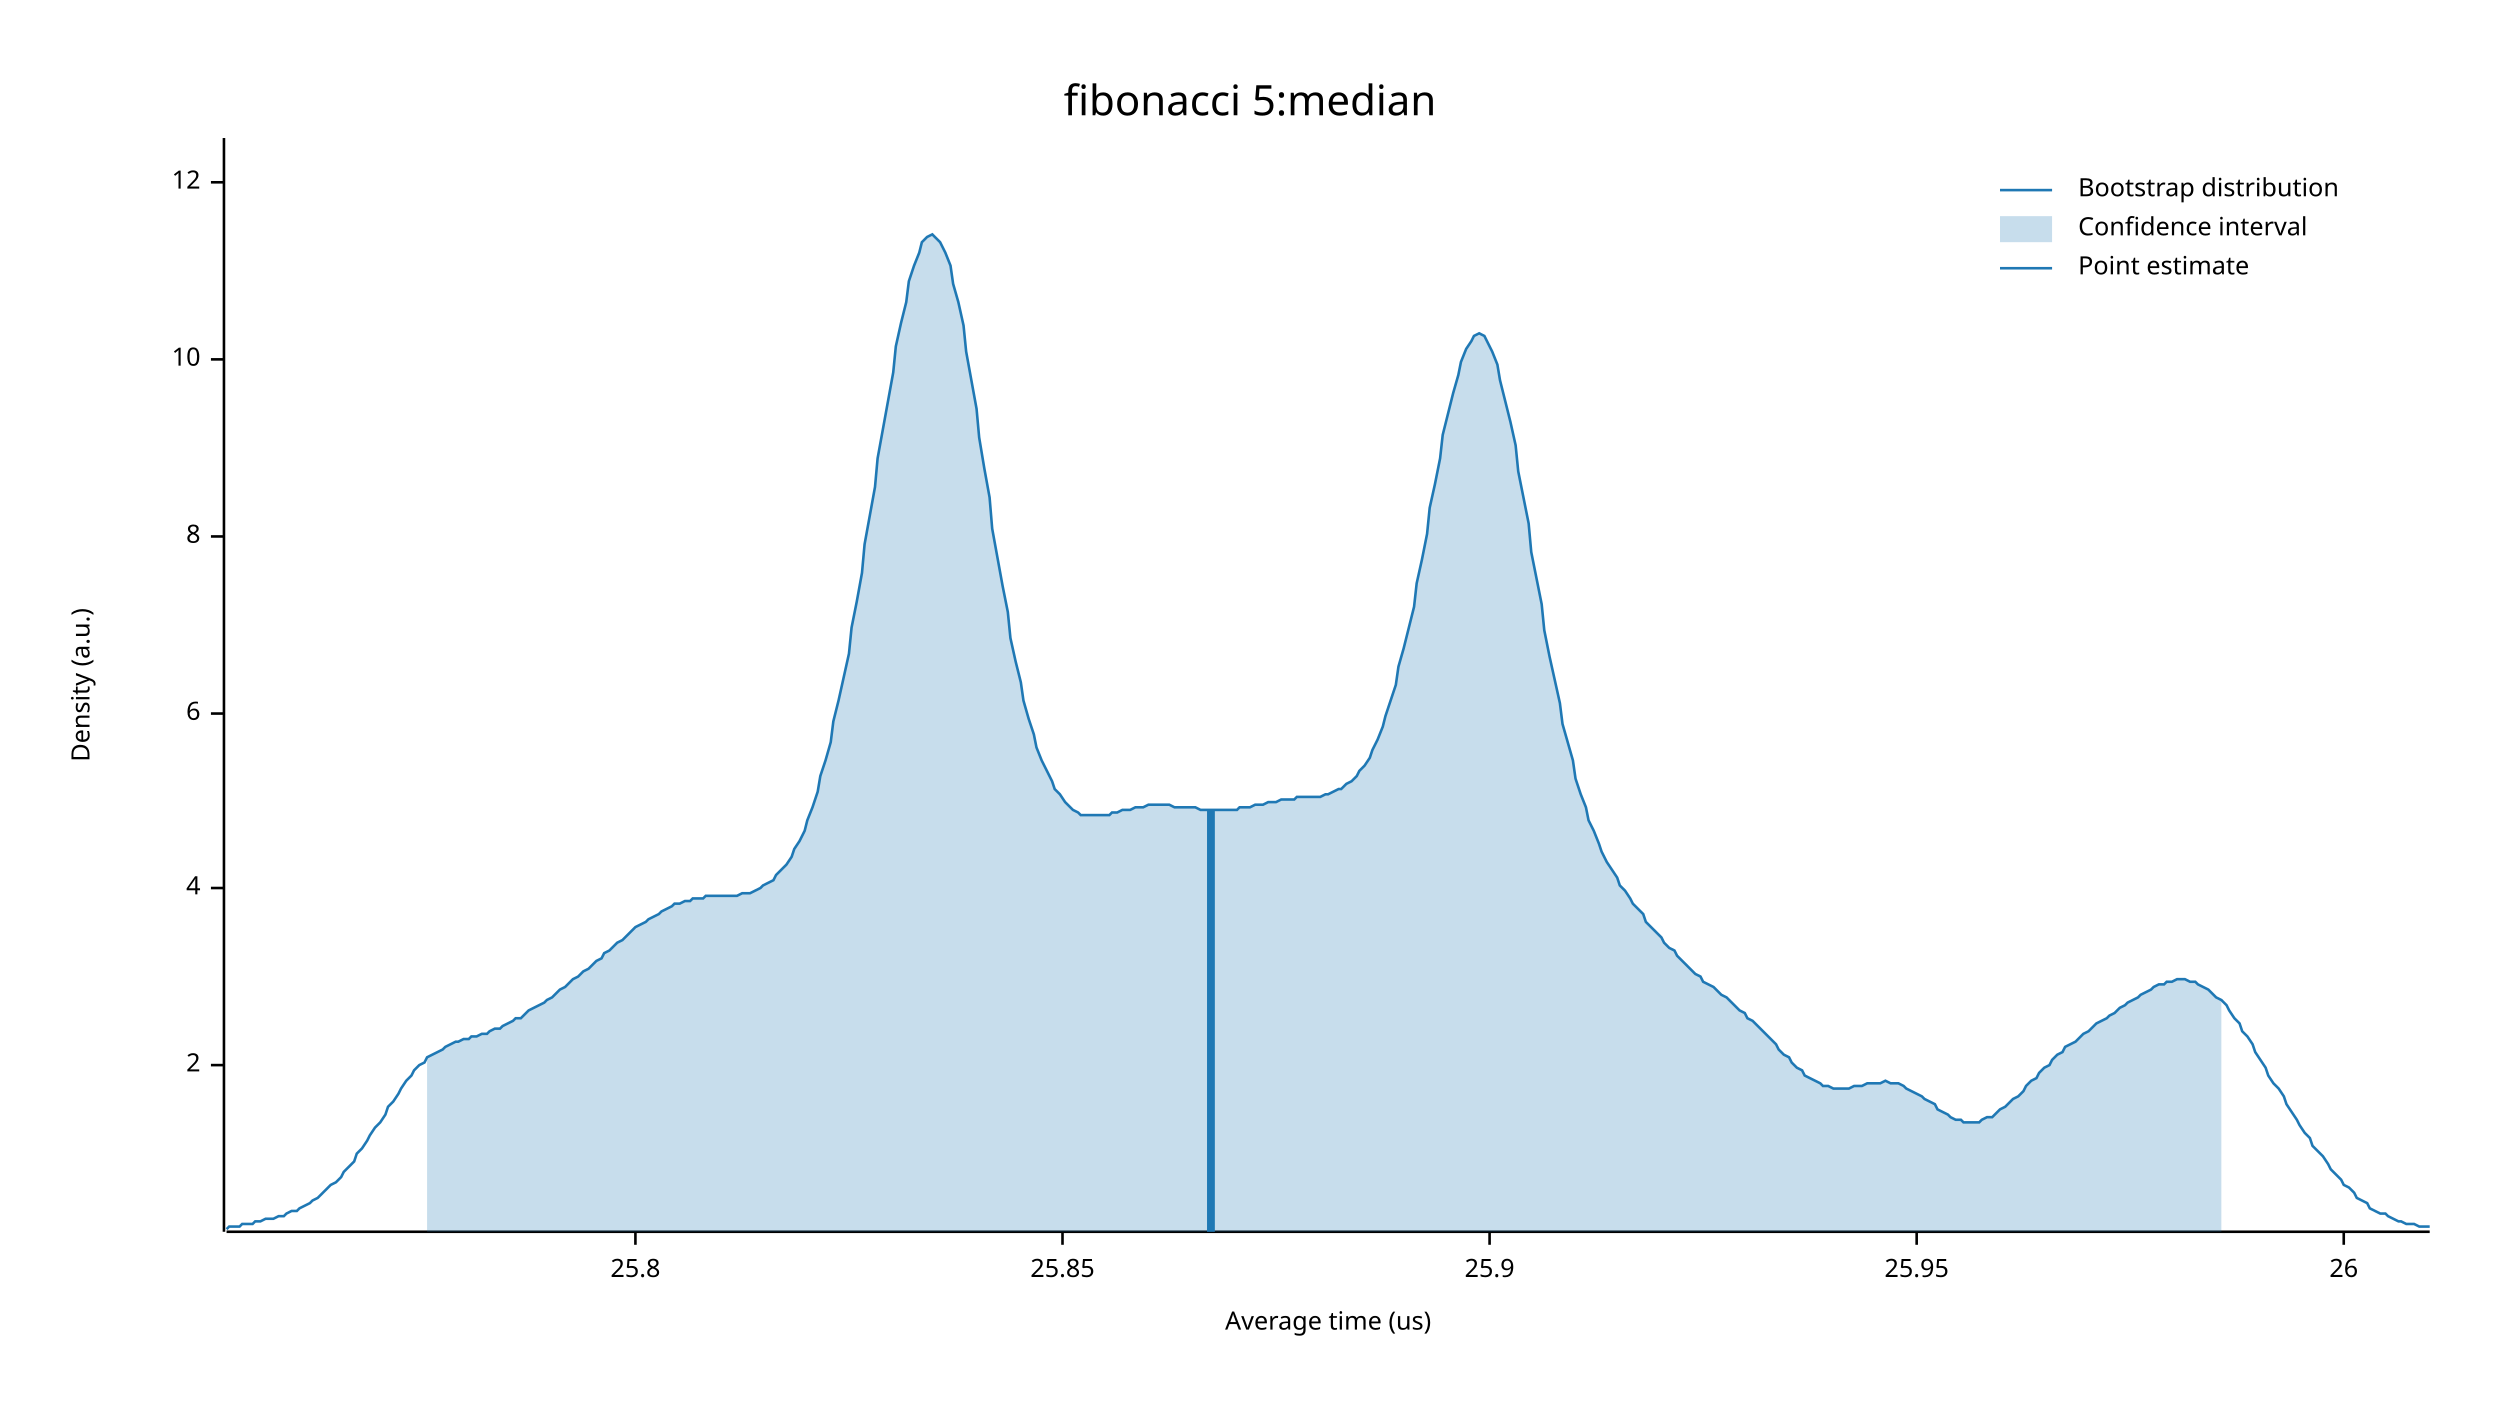
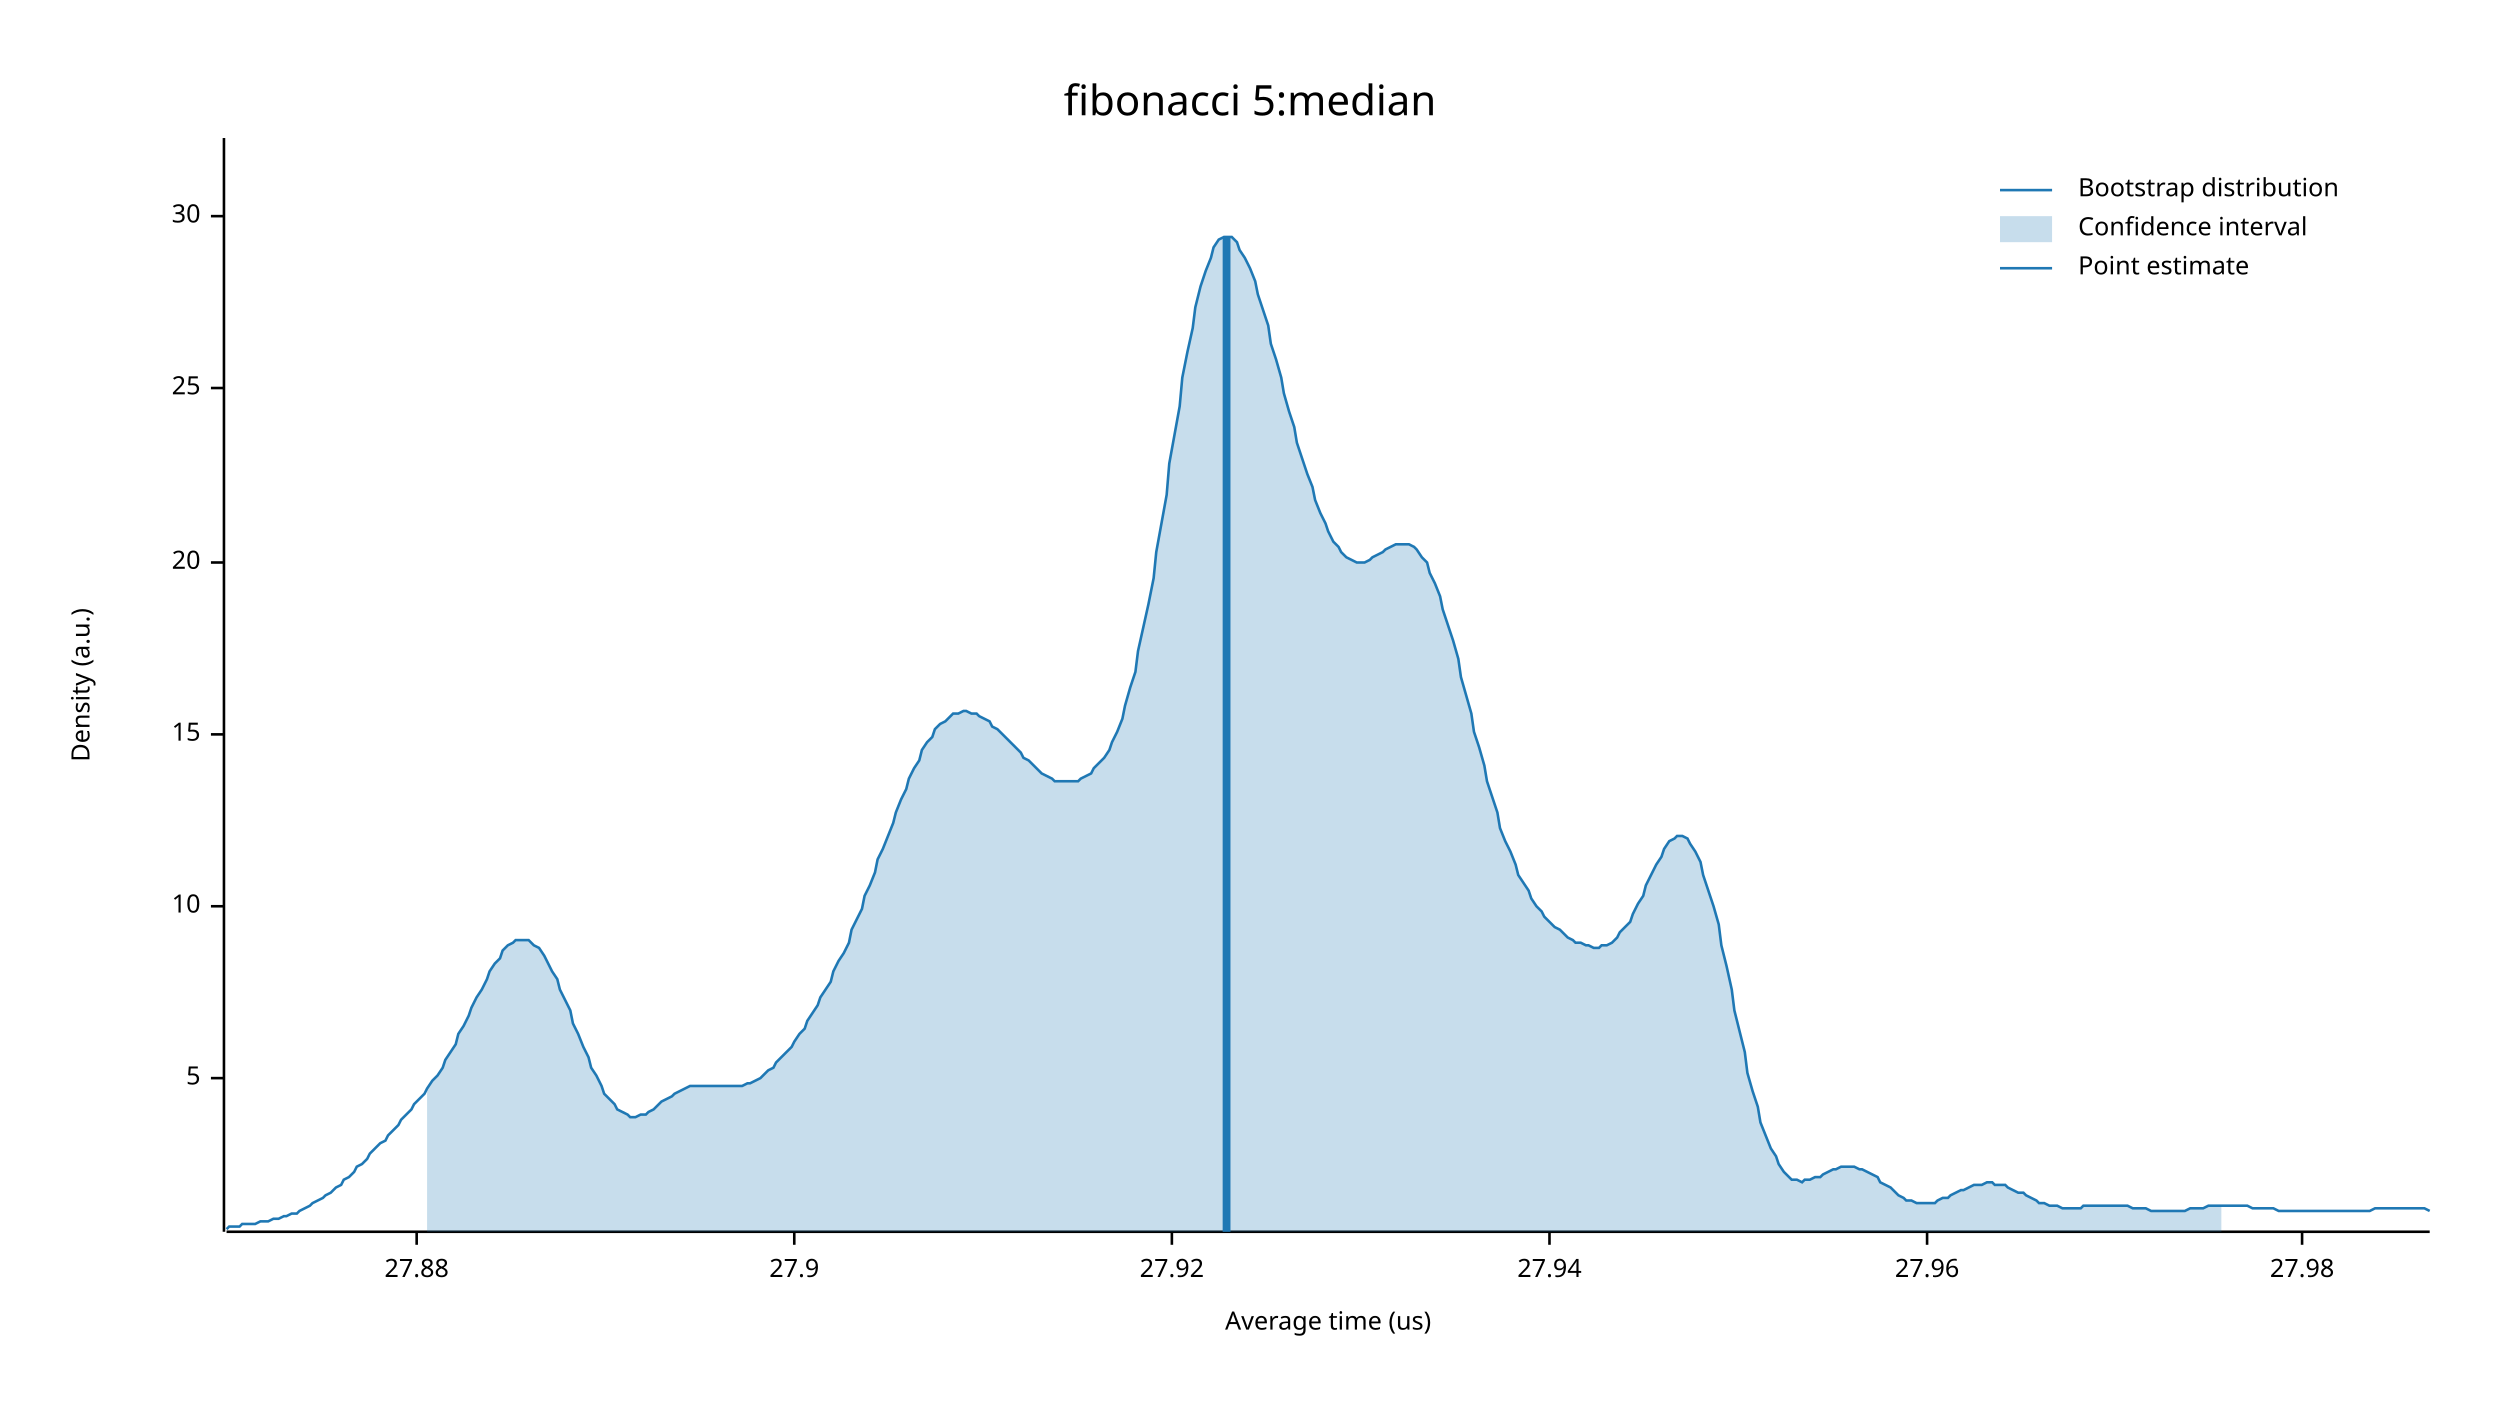
<svg xmlns="http://www.w3.org/2000/svg" width="960" height="540">
  <text x="480" y="32" dy="0.76em" text-anchor="middle" font-family="sans-serif" font-size="16.129" opacity="1" fill="#000000">
fibonacci 5:median
</text>
  <text x="27" y="263" dy="0.76em" text-anchor="middle" font-family="sans-serif" font-size="9.677" opacity="1" fill="#000000" transform="rotate(270, 27, 263)">
Density (a.u.)
</text>
  <text x="510" y="513" dy="-0.5ex" text-anchor="middle" font-family="sans-serif" font-size="9.677" opacity="1" fill="#000000">
Average time (us)
</text>
  <polyline fill="none" opacity="1" stroke="#000000" stroke-width="1" points="86,53 86,473 " />
-   <text x="77" y="409" dy="0.5ex" text-anchor="end" font-family="sans-serif" font-size="9.677" opacity="1" fill="#000000">
- 2
+   <text x="77" y="414" dy="0.5ex" text-anchor="end" font-family="sans-serif" font-size="9.677" opacity="1" fill="#000000">
+ 5
</text>
-   <polyline fill="none" opacity="1" stroke="#000000" stroke-width="1" points="81,409 86,409 " />
-   <text x="77" y="341" dy="0.5ex" text-anchor="end" font-family="sans-serif" font-size="9.677" opacity="1" fill="#000000">
- 4
- </text>
-   <polyline fill="none" opacity="1" stroke="#000000" stroke-width="1" points="81,341 86,341 " />
-   <text x="77" y="274" dy="0.5ex" text-anchor="end" font-family="sans-serif" font-size="9.677" opacity="1" fill="#000000">
- 6
- </text>
-   <polyline fill="none" opacity="1" stroke="#000000" stroke-width="1" points="81,274 86,274 " />
-   <text x="77" y="206" dy="0.5ex" text-anchor="end" font-family="sans-serif" font-size="9.677" opacity="1" fill="#000000">
- 8
- </text>
-   <polyline fill="none" opacity="1" stroke="#000000" stroke-width="1" points="81,206 86,206 " />
-   <text x="77" y="138" dy="0.5ex" text-anchor="end" font-family="sans-serif" font-size="9.677" opacity="1" fill="#000000">
+   <polyline fill="none" opacity="1" stroke="#000000" stroke-width="1" points="81,414 86,414 " />
+   <text x="77" y="348" dy="0.5ex" text-anchor="end" font-family="sans-serif" font-size="9.677" opacity="1" fill="#000000">
10
</text>
-   <polyline fill="none" opacity="1" stroke="#000000" stroke-width="1" points="81,138 86,138 " />
-   <text x="77" y="70" dy="0.5ex" text-anchor="end" font-family="sans-serif" font-size="9.677" opacity="1" fill="#000000">
- 12
+   <polyline fill="none" opacity="1" stroke="#000000" stroke-width="1" points="81,348 86,348 " />
+   <text x="77" y="282" dy="0.5ex" text-anchor="end" font-family="sans-serif" font-size="9.677" opacity="1" fill="#000000">
+ 15
</text>
-   <polyline fill="none" opacity="1" stroke="#000000" stroke-width="1" points="81,70 86,70 " />
+   <polyline fill="none" opacity="1" stroke="#000000" stroke-width="1" points="81,282 86,282 " />
+   <text x="77" y="216" dy="0.5ex" text-anchor="end" font-family="sans-serif" font-size="9.677" opacity="1" fill="#000000">
+ 20
+ </text>
+   <polyline fill="none" opacity="1" stroke="#000000" stroke-width="1" points="81,216 86,216 " />
+   <text x="77" y="149" dy="0.5ex" text-anchor="end" font-family="sans-serif" font-size="9.677" opacity="1" fill="#000000">
+ 25
+ </text>
+   <polyline fill="none" opacity="1" stroke="#000000" stroke-width="1" points="81,149 86,149 " />
+   <text x="77" y="83" dy="0.5ex" text-anchor="end" font-family="sans-serif" font-size="9.677" opacity="1" fill="#000000">
+ 30
+ </text>
+   <polyline fill="none" opacity="1" stroke="#000000" stroke-width="1" points="81,83 86,83 " />
  <polyline fill="none" opacity="1" stroke="#000000" stroke-width="1" points="87,473 933,473 " />
-   <text x="244" y="483" dy="0.76em" text-anchor="middle" font-family="sans-serif" font-size="9.677" opacity="1" fill="#000000">
- 25.8
+   <text x="160" y="483" dy="0.76em" text-anchor="middle" font-family="sans-serif" font-size="9.677" opacity="1" fill="#000000">
+ 27.88
</text>
-   <polyline fill="none" opacity="1" stroke="#000000" stroke-width="1" points="244,473 244,478 " />
-   <text x="408" y="483" dy="0.76em" text-anchor="middle" font-family="sans-serif" font-size="9.677" opacity="1" fill="#000000">
- 25.85
+   <polyline fill="none" opacity="1" stroke="#000000" stroke-width="1" points="160,473 160,478 " />
+   <text x="305" y="483" dy="0.76em" text-anchor="middle" font-family="sans-serif" font-size="9.677" opacity="1" fill="#000000">
+ 27.9
</text>
-   <polyline fill="none" opacity="1" stroke="#000000" stroke-width="1" points="408,473 408,478 " />
-   <text x="572" y="483" dy="0.76em" text-anchor="middle" font-family="sans-serif" font-size="9.677" opacity="1" fill="#000000">
- 25.9
+   <polyline fill="none" opacity="1" stroke="#000000" stroke-width="1" points="305,473 305,478 " />
+   <text x="450" y="483" dy="0.76em" text-anchor="middle" font-family="sans-serif" font-size="9.677" opacity="1" fill="#000000">
+ 27.92
</text>
-   <polyline fill="none" opacity="1" stroke="#000000" stroke-width="1" points="572,473 572,478 " />
-   <text x="736" y="483" dy="0.76em" text-anchor="middle" font-family="sans-serif" font-size="9.677" opacity="1" fill="#000000">
- 25.95
+   <polyline fill="none" opacity="1" stroke="#000000" stroke-width="1" points="450,473 450,478 " />
+   <text x="595" y="483" dy="0.76em" text-anchor="middle" font-family="sans-serif" font-size="9.677" opacity="1" fill="#000000">
+ 27.94
</text>
-   <polyline fill="none" opacity="1" stroke="#000000" stroke-width="1" points="736,473 736,478 " />
-   <text x="900" y="483" dy="0.76em" text-anchor="middle" font-family="sans-serif" font-size="9.677" opacity="1" fill="#000000">
- 26
+   <polyline fill="none" opacity="1" stroke="#000000" stroke-width="1" points="595,473 595,478 " />
+   <text x="740" y="483" dy="0.76em" text-anchor="middle" font-family="sans-serif" font-size="9.677" opacity="1" fill="#000000">
+ 27.96
</text>
-   <polyline fill="none" opacity="1" stroke="#000000" stroke-width="1" points="900,473 900,478 " />
-   <polyline fill="none" opacity="1" stroke="#1F78B4" stroke-width="1" points="87,472 88,471 90,471 92,471 93,470 95,470 97,470 98,469 100,469 102,468 103,468 105,468 107,467 109,467 110,466 112,465 114,465 115,464 117,463 119,462 120,461 122,460 124,458 125,457 127,455 129,454 131,452 132,450 134,448 136,446 137,443 139,441 141,438 142,436 144,433 146,431 148,428 149,425 151,423 153,420 154,418 156,415 158,413 159,411 161,409 163,408 164,406 166,405 168,404 170,403 171,402 173,401 175,400 176,400 178,399 180,399 181,398 183,398 185,397 187,397 188,396 190,395 192,395 193,394 195,393 197,392 198,391 200,391 202,389 203,388 205,387 207,386 209,385 210,384 212,383 214,381 215,380 217,379 219,377 220,376 222,375 224,373 226,372 227,371 229,369 231,368 232,366 234,365 236,363 237,362 239,361 241,359 242,358 244,356 246,355 248,354 249,353 251,352 253,351 254,350 256,349 258,348 259,347 261,347 263,346 265,346 266,345 268,345 270,345 271,344 273,344 275,344 276,344 278,344 280,344 281,344 283,344 285,343 287,343 288,343 290,342 292,341 293,340 295,339 297,338 298,336 300,334 302,332 304,329 305,326 307,323 309,319 310,315 312,310 314,304 315,298 317,292 319,285 320,277 322,269 324,260 326,251 327,241 329,231 331,220 332,209 334,198 336,187 337,176 339,165 341,154 343,143 344,133 346,124 348,116 349,108 351,102 353,97 354,93 356,91 358,90 359,91 361,93 363,97 365,102 366,109 368,116 370,125 371,135 373,146 375,157 376,168 378,180 380,191 381,203 383,214 385,225 387,235 388,245 390,254 392,262 393,269 395,276 397,282 398,287 400,292 402,296 404,300 405,303 407,305 409,308 410,309 412,311 414,312 415,313 417,313 419,313 420,313 422,313 424,313 426,313 427,312 429,312 431,311 432,311 434,311 436,310 437,310 439,310 441,309 443,309 444,309 446,309 448,309 449,309 451,310 453,310 454,310 456,310 458,310 459,310 461,311 463,311 465,311 466,311 468,311 470,311 471,311 473,311 475,311 476,310 478,310 480,310 482,309 483,309 485,309 487,308 488,308 490,308 492,307 493,307 495,307 497,307 498,306 500,306 502,306 504,306 505,306 507,306 509,305 510,305 512,304 514,303 515,303 517,301 519,300 521,298 522,296 524,294 526,291 527,288 529,284 531,279 532,275 534,269 536,263 537,256 539,249 541,241 543,233 544,224 546,215 548,205 549,195 551,186 553,176 554,167 556,159 558,151 560,144 561,139 563,134 565,131 566,129 568,128 570,129 571,131 573,135 575,140 576,146 578,154 580,162 582,171 583,181 585,191 587,201 588,212 590,222 592,232 593,242 595,252 597,261 599,270 600,278 602,285 604,292 605,299 607,305 609,310 610,315 612,319 614,324 615,327 617,331 619,334 621,337 622,340 624,342 626,345 627,347 629,349 631,351 632,354 634,356 636,358 638,360 639,362 641,364 643,365 644,367 646,369 648,371 649,372 651,374 653,375 654,377 656,378 658,379 660,381 661,382 663,383 665,385 666,386 668,388 670,389 671,391 673,392 675,394 676,395 678,397 680,399 682,401 683,403 685,405 687,406 688,408 690,410 692,411 693,413 695,414 697,415 699,416 700,417 702,417 704,418 705,418 707,418 709,418 710,418 712,417 714,417 715,417 717,416 719,416 721,416 722,416 724,415 726,416 727,416 729,416 731,417 732,418 734,419 736,420 738,421 739,422 741,423 743,424 744,426 746,427 748,428 749,429 751,430 753,430 754,431 756,431 758,431 760,431 761,430 763,429 765,429 766,428 768,426 770,425 771,424 773,422 775,421 777,419 778,417 780,415 782,414 783,412 785,410 787,409 788,407 790,405 792,404 793,402 795,401 797,400 799,398 800,397 802,396 804,394 805,393 807,392 809,391 810,390 812,389 814,387 816,386 817,385 819,384 821,383 822,382 824,381 826,380 827,379 829,378 831,378 832,377 834,377 836,376 838,376 839,376 841,377 843,377 844,378 846,379 848,380 849,381 851,383 853,384 855,386 856,388 858,391 860,393 861,396 863,398 865,401 866,404 868,407 870,410 871,413 873,416 875,418 877,421 878,424 880,427 882,430 883,432 885,435 887,437 888,440 890,442 892,444 894,447 895,449 897,451 899,453 900,455 902,456 904,458 905,460 907,461 909,462 910,464 912,465 914,466 916,466 917,467 919,468 921,469 922,469 924,470 926,470 927,470 929,471 931,471 933,471 " />
-   <polygon opacity="0.25" fill="#1F78B4" points="164,406 166,405 168,404 170,403 171,402 173,401 175,400 176,400 178,399 180,399 181,398 183,398 185,397 187,397 188,396 190,395 192,395 193,394 195,393 197,392 198,391 200,391 202,389 203,388 205,387 207,386 209,385 210,384 212,383 214,381 215,380 217,379 219,377 220,376 222,375 224,373 226,372 227,371 229,369 231,368 232,366 234,365 236,363 237,362 239,361 241,359 242,358 244,356 246,355 248,354 249,353 251,352 253,351 254,350 256,349 258,348 259,347 261,347 263,346 265,346 266,345 268,345 270,345 271,344 273,344 275,344 276,344 278,344 280,344 281,344 283,344 285,343 287,343 288,343 290,342 292,341 293,340 295,339 297,338 298,336 300,334 302,332 304,329 305,326 307,323 309,319 310,315 312,310 314,304 315,298 317,292 319,285 320,277 322,269 324,260 326,251 327,241 329,231 331,220 332,209 334,198 336,187 337,176 339,165 341,154 343,143 344,133 346,124 348,116 349,108 351,102 353,97 354,93 356,91 358,90 359,91 361,93 363,97 365,102 366,109 368,116 370,125 371,135 373,146 375,157 376,168 378,180 380,191 381,203 383,214 385,225 387,235 388,245 390,254 392,262 393,269 395,276 397,282 398,287 400,292 402,296 404,300 405,303 407,305 409,308 410,309 412,311 414,312 415,313 417,313 419,313 420,313 422,313 424,313 426,313 427,312 429,312 431,311 432,311 434,311 436,310 437,310 439,310 441,309 443,309 444,309 446,309 448,309 449,309 451,310 453,310 454,310 456,310 458,310 459,310 461,311 463,311 465,311 466,311 468,311 470,311 471,311 473,311 475,311 476,310 478,310 480,310 482,309 483,309 485,309 487,308 488,308 490,308 492,307 493,307 495,307 497,307 498,306 500,306 502,306 504,306 505,306 507,306 509,305 510,305 512,304 514,303 515,303 517,301 519,300 521,298 522,296 524,294 526,291 527,288 529,284 531,279 532,275 534,269 536,263 537,256 539,249 541,241 543,233 544,224 546,215 548,205 549,195 551,186 553,176 554,167 556,159 558,151 560,144 561,139 563,134 565,131 566,129 568,128 570,129 571,131 573,135 575,140 576,146 578,154 580,162 582,171 583,181 585,191 587,201 588,212 590,222 592,232 593,242 595,252 597,261 599,270 600,278 602,285 604,292 605,299 607,305 609,310 610,315 612,319 614,324 615,327 617,331 619,334 621,337 622,340 624,342 626,345 627,347 629,349 631,351 632,354 634,356 636,358 638,360 639,362 641,364 643,365 644,367 646,369 648,371 649,372 651,374 653,375 654,377 656,378 658,379 660,381 661,382 663,383 665,385 666,386 668,388 670,389 671,391 673,392 675,394 676,395 678,397 680,399 682,401 683,403 685,405 687,406 688,408 690,410 692,411 693,413 695,414 697,415 699,416 700,417 702,417 704,418 705,418 707,418 709,418 710,418 712,417 714,417 715,417 717,416 719,416 721,416 722,416 724,415 726,416 727,416 729,416 731,417 732,418 734,419 736,420 738,421 739,422 741,423 743,424 744,426 746,427 748,428 749,429 751,430 753,430 754,431 756,431 758,431 760,431 761,430 763,429 765,429 766,428 768,426 770,425 771,424 773,422 775,421 777,419 778,417 780,415 782,414 783,412 785,410 787,409 788,407 790,405 792,404 793,402 795,401 797,400 799,398 800,397 802,396 804,394 805,393 807,392 809,391 810,390 812,389 814,387 816,386 817,385 819,384 821,383 822,382 824,381 826,380 827,379 829,378 831,378 832,377 834,377 836,376 838,376 839,376 841,377 843,377 844,378 846,379 848,380 849,381 851,383 853,384 853,473 164,473 " />
-   <polyline fill="none" opacity="1" stroke="#1F78B4" stroke-width="3" points="465,473 465,311 " />
+   <polyline fill="none" opacity="1" stroke="#000000" stroke-width="1" points="740,473 740,478 " />
+   <text x="884" y="483" dy="0.76em" text-anchor="middle" font-family="sans-serif" font-size="9.677" opacity="1" fill="#000000">
+ 27.98
+ </text>
+   <polyline fill="none" opacity="1" stroke="#000000" stroke-width="1" points="884,473 884,478 " />
+   <polyline fill="none" opacity="1" stroke="#1F78B4" stroke-width="1" points="87,472 88,471 90,471 92,471 93,470 95,470 97,470 98,470 100,469 102,469 103,469 105,468 107,468 109,467 110,467 112,466 114,466 115,465 117,464 119,463 120,462 122,461 124,460 125,459 127,458 129,456 131,455 132,453 134,452 136,450 137,448 139,447 141,445 142,443 144,441 146,439 148,438 149,436 151,434 153,432 154,430 156,428 158,426 159,424 161,422 163,420 164,418 166,415 168,413 170,410 171,407 173,404 175,401 176,397 178,394 180,390 181,387 183,383 185,380 187,376 188,373 190,370 192,368 193,365 195,363 197,362 198,361 200,361 202,361 203,361 205,363 207,364 209,367 210,369 212,373 214,376 215,380 217,384 219,388 220,393 222,397 224,402 226,406 227,410 229,413 231,417 232,420 234,422 236,424 237,426 239,427 241,428 242,429 244,429 246,428 248,428 249,427 251,426 253,424 254,423 256,422 258,421 259,420 261,419 263,418 265,417 266,417 268,417 270,417 271,417 273,417 275,417 276,417 278,417 280,417 281,417 283,417 285,417 287,416 288,416 290,415 292,414 293,413 295,411 297,410 298,408 300,406 302,404 304,402 305,400 307,397 309,395 310,392 312,389 314,386 315,383 317,380 319,377 320,373 322,369 324,366 326,362 327,357 329,353 331,349 332,344 334,340 336,335 337,330 339,326 341,321 343,316 344,312 346,307 348,303 349,299 351,295 353,292 354,288 356,285 358,283 359,280 361,278 363,277 365,275 366,274 368,274 370,273 371,273 373,274 375,274 376,275 378,276 380,277 381,279 383,280 385,282 387,284 388,285 390,287 392,289 393,291 395,292 397,294 398,295 400,297 402,298 404,299 405,300 407,300 409,300 410,300 412,300 414,300 415,299 417,298 419,297 420,295 422,293 424,291 426,288 427,285 429,281 431,276 432,271 434,264 436,258 437,250 439,241 441,232 443,222 444,212 446,201 448,190 449,178 451,167 453,156 454,145 456,135 458,126 459,118 461,110 463,104 465,99 466,95 468,92 470,91 471,91 473,91 475,93 476,96 478,99 480,103 482,108 483,113 485,119 487,125 488,132 490,138 492,145 493,151 495,158 497,164 498,170 500,176 502,182 504,187 505,192 507,197 509,201 510,204 512,208 514,210 515,212 517,214 519,215 521,216 522,216 524,216 526,215 527,214 529,213 531,212 532,211 534,210 536,209 537,209 539,209 541,209 543,210 544,211 546,214 548,216 549,220 551,224 553,229 554,234 556,240 558,246 560,253 561,260 563,267 565,274 566,281 568,287 570,294 571,300 573,306 575,312 576,318 578,323 580,327 582,332 583,336 585,339 587,342 588,345 590,348 592,350 593,352 595,354 597,356 599,357 600,358 602,360 604,361 605,362 607,362 609,363 610,363 612,364 614,364 615,363 617,363 619,362 621,360 622,358 624,356 626,354 627,351 629,347 631,344 632,340 634,336 636,332 638,329 639,326 641,323 643,322 644,321 646,321 648,322 649,324 651,327 653,331 654,336 656,342 658,348 660,355 661,363 663,371 665,380 666,388 668,396 670,404 671,412 673,419 675,425 676,431 678,436 680,441 682,444 683,447 685,450 687,452 688,453 690,453 692,454 693,453 695,453 697,452 699,452 700,451 702,450 704,449 705,449 707,448 709,448 710,448 712,448 714,449 715,449 717,450 719,451 721,452 722,454 724,455 726,456 727,457 729,459 731,460 732,461 734,461 736,462 738,462 739,462 741,462 743,462 744,461 746,460 748,460 749,459 751,458 753,457 754,457 756,456 758,455 760,455 761,455 763,454 765,454 766,455 768,455 770,455 771,456 773,457 775,458 777,458 778,459 780,460 782,461 783,462 785,462 787,463 788,463 790,463 792,464 793,464 795,464 797,464 799,464 800,463 802,463 804,463 805,463 807,463 809,463 810,463 812,463 814,463 816,463 817,463 819,464 821,464 822,464 824,464 826,465 827,465 829,465 831,465 832,465 834,465 836,465 838,465 839,465 841,464 843,464 844,464 846,464 848,463 849,463 851,463 853,463 855,463 856,463 858,463 860,463 861,463 863,463 865,464 866,464 868,464 870,464 871,464 873,464 875,465 877,465 878,465 880,465 882,465 883,465 885,465 887,465 888,465 890,465 892,465 894,465 895,465 897,465 899,465 900,465 902,465 904,465 905,465 907,465 909,465 910,465 912,464 914,464 916,464 917,464 919,464 921,464 922,464 924,464 926,464 927,464 929,464 931,464 933,465 " />
+   <polygon opacity="0.25" fill="#1F78B4" points="164,418 166,415 168,413 170,410 171,407 173,404 175,401 176,397 178,394 180,390 181,387 183,383 185,380 187,376 188,373 190,370 192,368 193,365 195,363 197,362 198,361 200,361 202,361 203,361 205,363 207,364 209,367 210,369 212,373 214,376 215,380 217,384 219,388 220,393 222,397 224,402 226,406 227,410 229,413 231,417 232,420 234,422 236,424 237,426 239,427 241,428 242,429 244,429 246,428 248,428 249,427 251,426 253,424 254,423 256,422 258,421 259,420 261,419 263,418 265,417 266,417 268,417 270,417 271,417 273,417 275,417 276,417 278,417 280,417 281,417 283,417 285,417 287,416 288,416 290,415 292,414 293,413 295,411 297,410 298,408 300,406 302,404 304,402 305,400 307,397 309,395 310,392 312,389 314,386 315,383 317,380 319,377 320,373 322,369 324,366 326,362 327,357 329,353 331,349 332,344 334,340 336,335 337,330 339,326 341,321 343,316 344,312 346,307 348,303 349,299 351,295 353,292 354,288 356,285 358,283 359,280 361,278 363,277 365,275 366,274 368,274 370,273 371,273 373,274 375,274 376,275 378,276 380,277 381,279 383,280 385,282 387,284 388,285 390,287 392,289 393,291 395,292 397,294 398,295 400,297 402,298 404,299 405,300 407,300 409,300 410,300 412,300 414,300 415,299 417,298 419,297 420,295 422,293 424,291 426,288 427,285 429,281 431,276 432,271 434,264 436,258 437,250 439,241 441,232 443,222 444,212 446,201 448,190 449,178 451,167 453,156 454,145 456,135 458,126 459,118 461,110 463,104 465,99 466,95 468,92 470,91 471,91 473,91 475,93 476,96 478,99 480,103 482,108 483,113 485,119 487,125 488,132 490,138 492,145 493,151 495,158 497,164 498,170 500,176 502,182 504,187 505,192 507,197 509,201 510,204 512,208 514,210 515,212 517,214 519,215 521,216 522,216 524,216 526,215 527,214 529,213 531,212 532,211 534,210 536,209 537,209 539,209 541,209 543,210 544,211 546,214 548,216 549,220 551,224 553,229 554,234 556,240 558,246 560,253 561,260 563,267 565,274 566,281 568,287 570,294 571,300 573,306 575,312 576,318 578,323 580,327 582,332 583,336 585,339 587,342 588,345 590,348 592,350 593,352 595,354 597,356 599,357 600,358 602,360 604,361 605,362 607,362 609,363 610,363 612,364 614,364 615,363 617,363 619,362 621,360 622,358 624,356 626,354 627,351 629,347 631,344 632,340 634,336 636,332 638,329 639,326 641,323 643,322 644,321 646,321 648,322 649,324 651,327 653,331 654,336 656,342 658,348 660,355 661,363 663,371 665,380 666,388 668,396 670,404 671,412 673,419 675,425 676,431 678,436 680,441 682,444 683,447 685,450 687,452 688,453 690,453 692,454 693,453 695,453 697,452 699,452 700,451 702,450 704,449 705,449 707,448 709,448 710,448 712,448 714,449 715,449 717,450 719,451 721,452 722,454 724,455 726,456 727,457 729,459 731,460 732,461 734,461 736,462 738,462 739,462 741,462 743,462 744,461 746,460 748,460 749,459 751,458 753,457 754,457 756,456 758,455 760,455 761,455 763,454 765,454 766,455 768,455 770,455 771,456 773,457 775,458 777,458 778,459 780,460 782,461 783,462 785,462 787,463 788,463 790,463 792,464 793,464 795,464 797,464 799,464 800,463 802,463 804,463 805,463 807,463 809,463 810,463 812,463 814,463 816,463 817,463 819,464 821,464 822,464 824,464 826,465 827,465 829,465 831,465 832,465 834,465 836,465 838,465 839,465 841,464 843,464 844,464 846,464 848,463 849,463 851,463 853,463 853,473 164,473 " />
+   <polyline fill="none" opacity="1" stroke="#1F78B4" stroke-width="3" points="471,473 471,91 " />
  <text x="798" y="68" dy="0.76em" text-anchor="start" font-family="sans-serif" font-size="9.677" opacity="1" fill="#000000">
Bootstrap distribution
</text>
  <text x="798" y="83" dy="0.76em" text-anchor="start" font-family="sans-serif" font-size="9.677" opacity="1" fill="#000000">
Confidence interval
</text>
  <text x="798" y="98" dy="0.76em" text-anchor="start" font-family="sans-serif" font-size="9.677" opacity="1" fill="#000000">
Point estimate
</text>
  <polyline fill="none" opacity="1" stroke="#1F78B4" stroke-width="1" points="768,73 788,73 " />
  <rect x="768" y="83" width="20" height="10" opacity="0.25" fill="#1F78B4" stroke="none" />
  <polyline fill="none" opacity="1" stroke="#1F78B4" stroke-width="1" points="768,103 788,103 " />
</svg>
